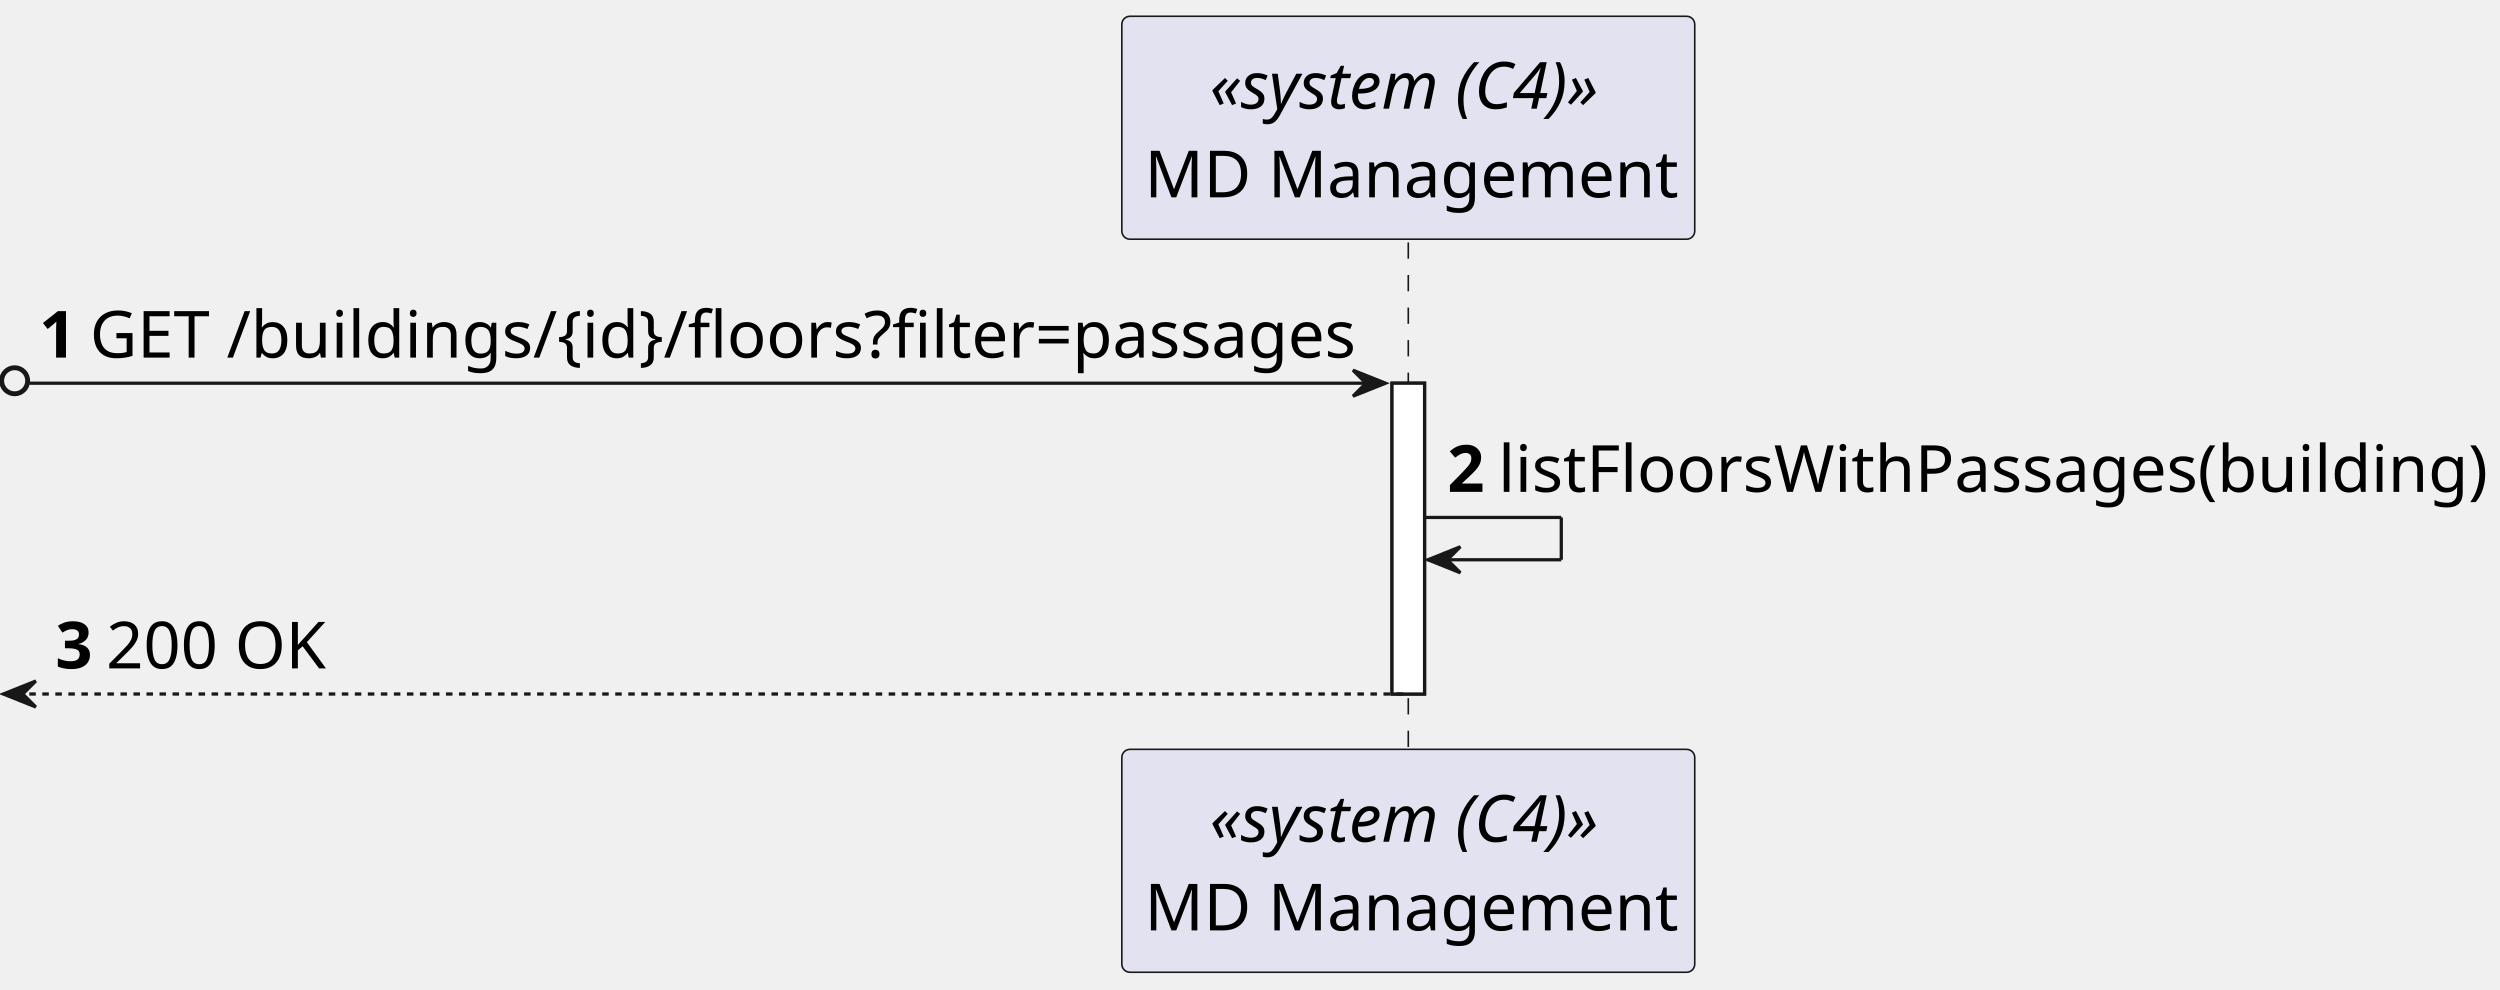
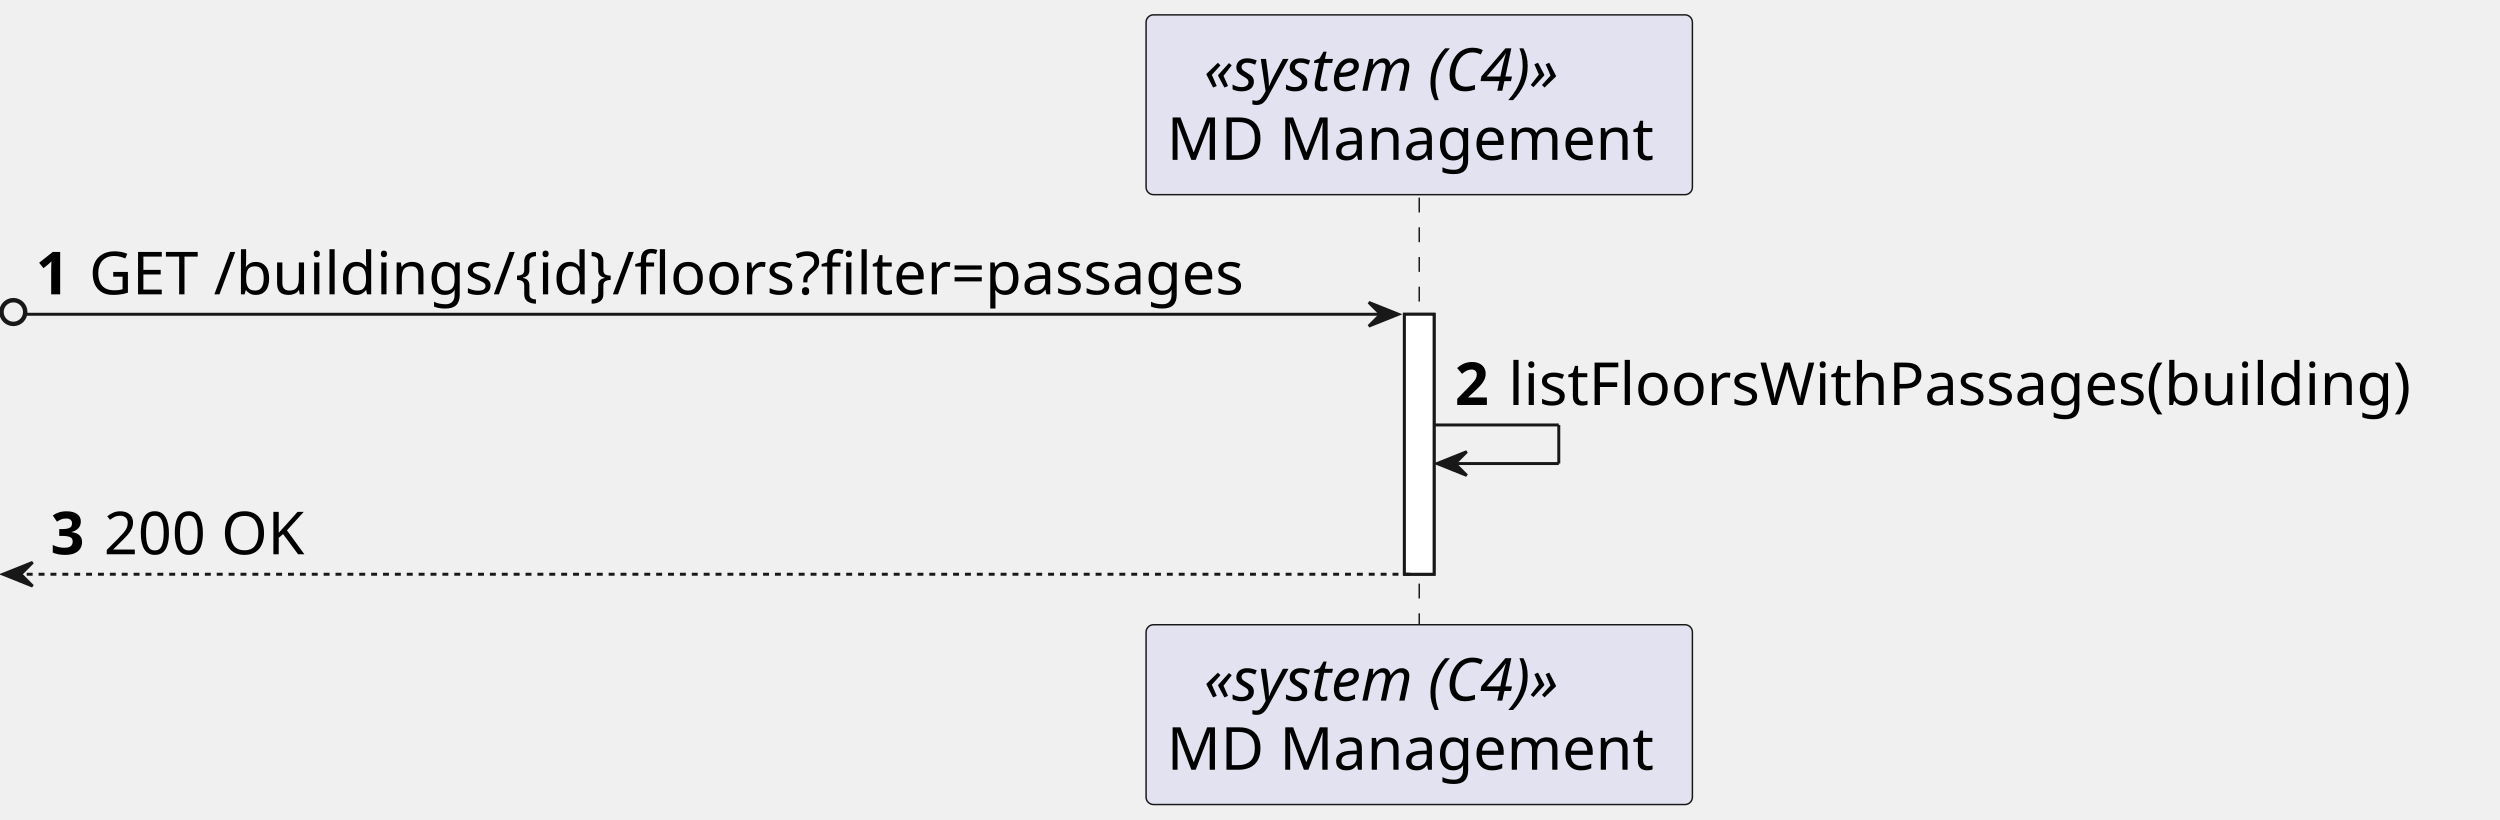
- <svg xmlns="http://www.w3.org/2000/svg" contentStyleType="text/css" height="304px" preserveAspectRatio="none" style="width:768px;height:304px;background:#FFFFFF;" version="1.1" viewBox="0 0 768 304" width="768px" zoomAndPan="magnify">
+ <svg xmlns="http://www.w3.org/2000/svg" contentStyleType="text/css" height="276px" preserveAspectRatio="none" style="width:842px;height:276px;background:#FFFFFF;" version="1.1" viewBox="0 0 842 276" width="842px" zoomAndPan="magnify">
  <defs />
  <g>
-     <rect fill="#FFFFFF" height="95.48" style="stroke:#181818;stroke-width:1.0;" width="10" x="427.625" y="117.72" />
-     <line style="stroke:#181818;stroke-width:0.5;stroke-dasharray:5.0,5.0;" x1="432.625" x2="432.625" y1="74.48" y2="231.2" />
-     <rect fill="#E2E2F0" height="68.48" rx="2.5" ry="2.5" style="stroke:#181818;stroke-width:0.5;" width="176" x="344.625" y="5" />
-     <text fill="#000000" font-family="sans-serif" font-size="20" font-style="italic" lengthAdjust="spacing" textLength="122" x="371.625" y="33.38">«system (C4)»</text>
-     <text fill="#000000" font-family="sans-serif" font-size="20" lengthAdjust="spacing" textLength="162" x="351.625" y="60.62">MD Management</text>
-     <rect fill="#E2E2F0" height="68.48" rx="2.5" ry="2.5" style="stroke:#181818;stroke-width:0.5;" width="176" x="344.625" y="230.2" />
-     <text fill="#000000" font-family="sans-serif" font-size="20" font-style="italic" lengthAdjust="spacing" textLength="122" x="371.625" y="258.58">«system (C4)»</text>
-     <text fill="#000000" font-family="sans-serif" font-size="20" lengthAdjust="spacing" textLength="162" x="351.625" y="285.82">MD Management</text>
-     <rect fill="#FFFFFF" height="95.48" style="stroke:#181818;stroke-width:1.0;" width="10" x="427.625" y="117.72" />
-     <ellipse cx="4.5" cy="116.97" fill="none" rx="4" ry="4" style="stroke:#181818;stroke-width:1.5;" />
-     <polygon fill="#181818" points="415.625,113.72,425.625,117.72,415.625,121.72,419.625,117.72" style="stroke:#181818;stroke-width:1.0;" />
-     <line style="stroke:#181818;stroke-width:1.0;" x1="9" x2="421.625" y1="117.72" y2="117.72" />
-     <text fill="#000000" font-family="sans-serif" font-size="20" font-weight="bold" lengthAdjust="spacing" textLength="11.625" x="12" y="109.86">1</text>
-     <text fill="#000000" font-family="sans-serif" font-size="20" lengthAdjust="spacing" textLength="385" x="27.625" y="109.86">GET /buildings/{id}/floors?filter=passages</text>
-     <line style="stroke:#181818;stroke-width:1.0;" x1="437.625" x2="479.625" y1="158.96" y2="158.96" />
-     <line style="stroke:#181818;stroke-width:1.0;" x1="479.625" x2="479.625" y1="158.96" y2="171.96" />
-     <line style="stroke:#181818;stroke-width:1.0;" x1="438.625" x2="479.625" y1="171.96" y2="171.96" />
-     <polygon fill="#181818" points="448.625,167.96,438.625,171.96,448.625,175.96,444.625,171.96" style="stroke:#181818;stroke-width:1.0;" />
-     <text fill="#000000" font-family="sans-serif" font-size="20" font-weight="bold" lengthAdjust="spacing" textLength="11.625" x="444.625" y="151.1">2</text>
-     <text fill="#000000" font-family="sans-serif" font-size="20" lengthAdjust="spacing" textLength="301" x="460.25" y="151.1">listFloorsWithPassages(building)</text>
-     <polygon fill="#181818" points="11,209.2,1,213.2,11,217.2,7,213.2" style="stroke:#181818;stroke-width:1.0;" />
-     <line style="stroke:#181818;stroke-width:1.0;stroke-dasharray:2.0,2.0;" x1="5" x2="431.625" y1="213.2" y2="213.2" />
-     <text fill="#000000" font-family="sans-serif" font-size="20" font-weight="bold" lengthAdjust="spacing" textLength="11.625" x="17" y="205.34">3</text>
-     <text fill="#000000" font-family="sans-serif" font-size="20" lengthAdjust="spacing" textLength="66" x="32.625" y="205.34">200 OK</text>
+     <rect fill="#FFFFFF" height="87.562" style="stroke:#181818;stroke-width:1.0;" width="10" x="473" y="105.844" />
+     <line style="stroke:#181818;stroke-width:0.5;stroke-dasharray:5.0,5.0;" x1="478" x2="478" y1="66.562" y2="211.406" />
+     <rect fill="#E2E2F0" height="60.562" rx="2.5" ry="2.5" style="stroke:#181818;stroke-width:0.5;" width="184" x="386" y="5" />
+     <text fill="#000000" font-family="sans-serif" font-size="20" font-style="italic" lengthAdjust="spacing" textLength="145" x="405.5" y="30.564">«system (C4)»</text>
+     <text fill="#000000" font-family="sans-serif" font-size="20" lengthAdjust="spacing" textLength="170" x="393" y="53.846">MD Management</text>
+     <rect fill="#E2E2F0" height="60.562" rx="2.5" ry="2.5" style="stroke:#181818;stroke-width:0.5;" width="184" x="386" y="210.406" />
+     <text fill="#000000" font-family="sans-serif" font-size="20" font-style="italic" lengthAdjust="spacing" textLength="145" x="405.5" y="235.971">«system (C4)»</text>
+     <text fill="#000000" font-family="sans-serif" font-size="20" lengthAdjust="spacing" textLength="170" x="393" y="259.252">MD Management</text>
+     <rect fill="#FFFFFF" height="87.562" style="stroke:#181818;stroke-width:1.0;" width="10" x="473" y="105.844" />
+     <ellipse cx="4.5" cy="105.094" fill="none" rx="4" ry="4" style="stroke:#181818;stroke-width:1.5;" />
+     <polygon fill="#181818" points="461,101.844,471,105.844,461,109.844,465,105.844" style="stroke:#181818;stroke-width:1.0;" />
+     <line style="stroke:#181818;stroke-width:1.0;" x1="9" x2="467" y1="105.844" y2="105.844" />
+     <text fill="#000000" font-family="sans-serif" font-size="20" font-weight="bold" lengthAdjust="spacing" textLength="14" x="12" y="99.127">1</text>
+     <text fill="#000000" font-family="sans-serif" font-size="20" lengthAdjust="spacing" textLength="428" x="30" y="99.127">GET /buildings/{id}/floors?filter=passages</text>
+     <line style="stroke:#181818;stroke-width:1.0;" x1="483" x2="525" y1="143.125" y2="143.125" />
+     <line style="stroke:#181818;stroke-width:1.0;" x1="525" x2="525" y1="143.125" y2="156.125" />
+     <line style="stroke:#181818;stroke-width:1.0;" x1="484" x2="525" y1="156.125" y2="156.125" />
+     <polygon fill="#181818" points="494,152.125,484,156.125,494,160.125,490,156.125" style="stroke:#181818;stroke-width:1.0;" />
+     <text fill="#000000" font-family="sans-serif" font-size="20" font-weight="bold" lengthAdjust="spacing" textLength="14" x="490" y="136.408">2</text>
+     <text fill="#000000" font-family="sans-serif" font-size="20" lengthAdjust="spacing" textLength="327" x="508" y="136.408">listFloorsWithPassages(building)</text>
+     <polygon fill="#181818" points="11,189.406,1,193.406,11,197.406,7,193.406" style="stroke:#181818;stroke-width:1.0;" />
+     <line style="stroke:#181818;stroke-width:1.0;stroke-dasharray:2.0,2.0;" x1="5" x2="477" y1="193.406" y2="193.406" />
+     <text fill="#000000" font-family="sans-serif" font-size="20" font-weight="bold" lengthAdjust="spacing" textLength="14" x="17" y="186.69">3</text>
+     <text fill="#000000" font-family="sans-serif" font-size="20" lengthAdjust="spacing" textLength="74" x="35" y="186.69">200 OK</text>
  </g>
</svg>
